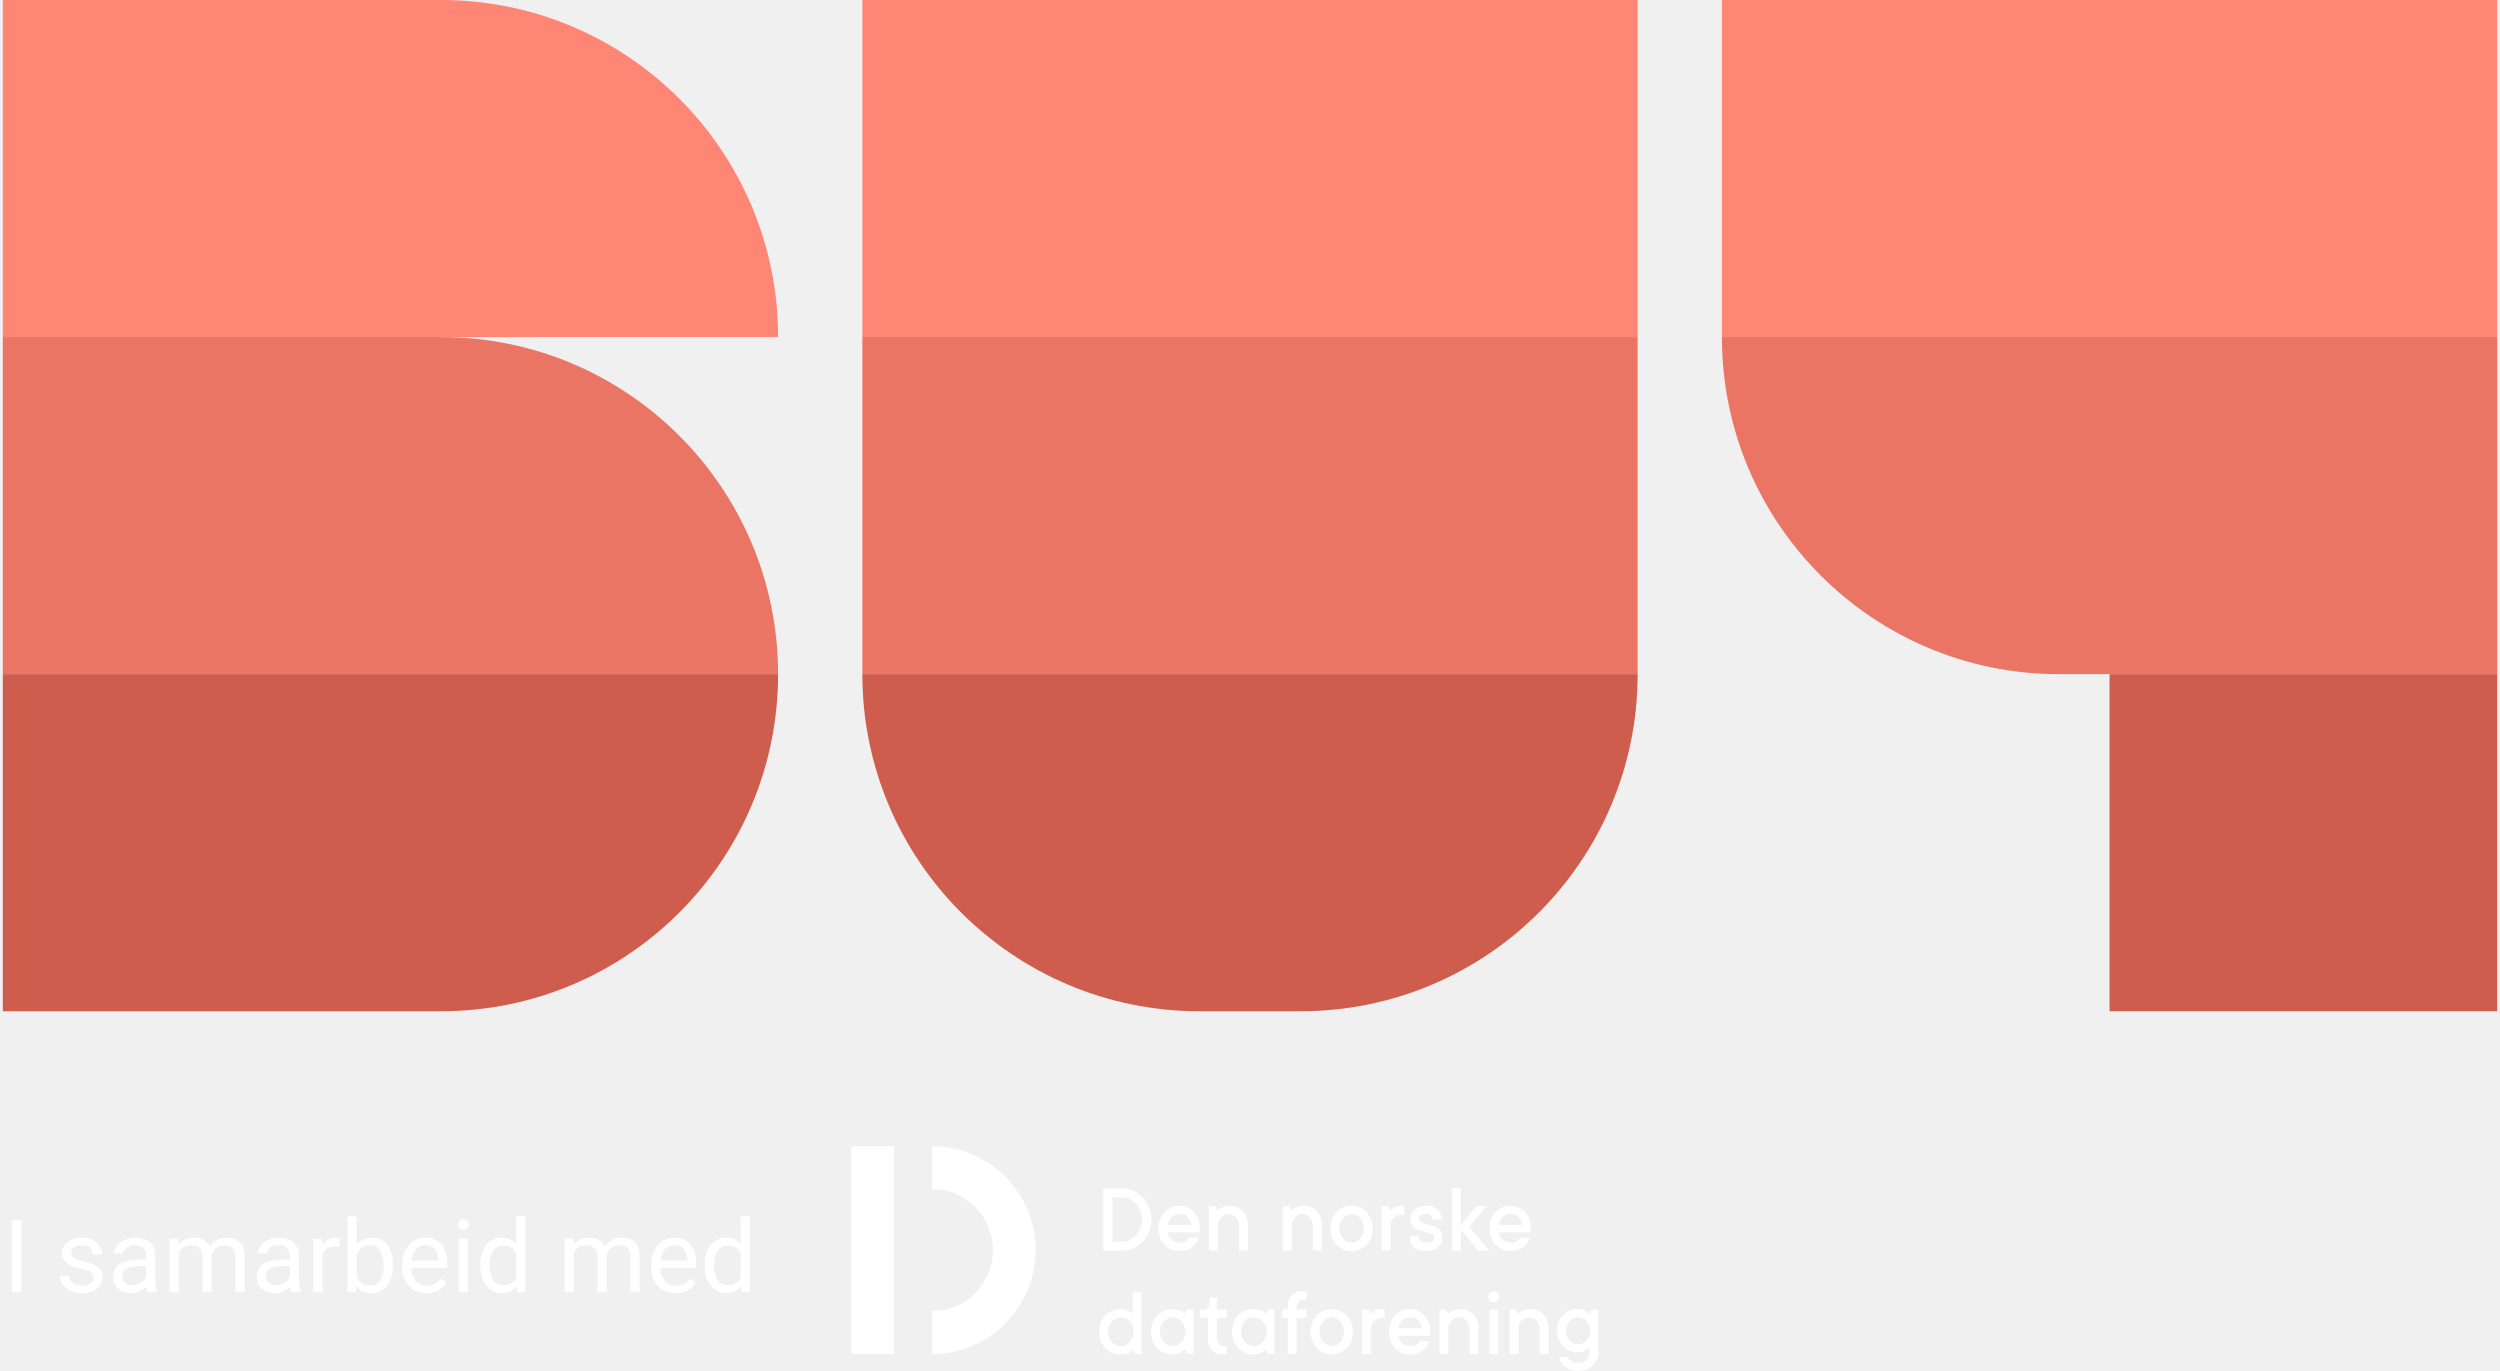
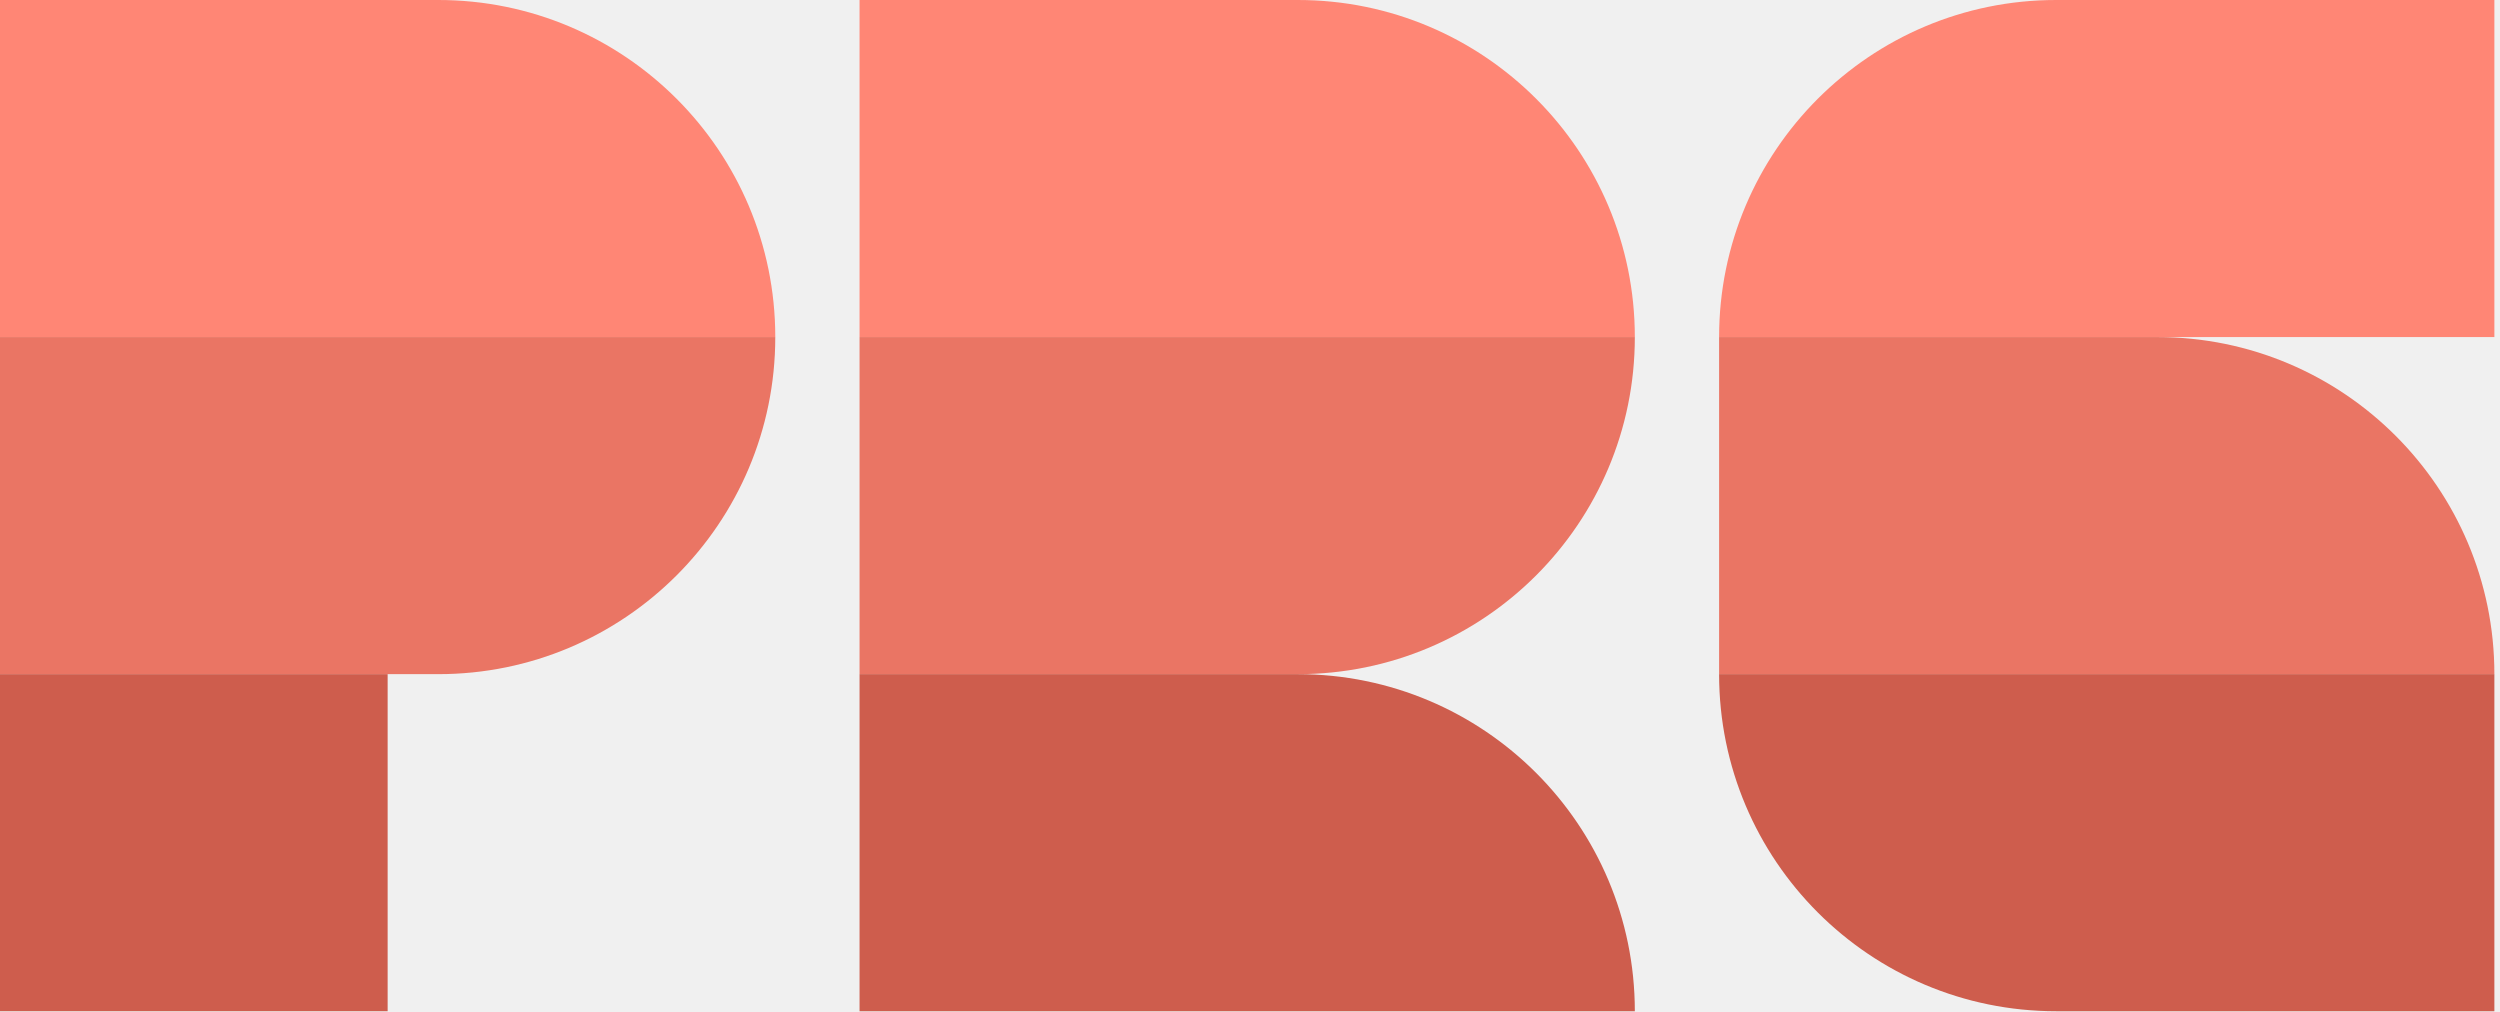
- <svg xmlns="http://www.w3.org/2000/svg" width="445" height="244" viewBox="0 0 445 244" fill="none">
-   <path d="M0.5 0H78.5C111.637 0 138.5 26.863 138.5 60H0.5V0Z" fill="#FF8675" />
-   <path d="M0.5 60H78.5C111.637 60 138.5 86.863 138.5 120H0.5V60Z" fill="#EA7564" />
-   <path d="M0.5 120H138.5C138.5 153.137 111.637 180 78.5 180H0.5V120Z" fill="#CE5D4D" />
-   <path d="M153.5 0H291.5V60H153.5V0Z" fill="#FF8675" />
-   <path d="M153.5 60H291.5V120H153.5V60Z" fill="#EA7564" />
-   <path d="M153.5 120H291.5C291.5 153.137 264.637 180 231.5 180H213.5C180.363 180 153.5 153.137 153.5 120Z" fill="#CE5D4D" />
-   <path d="M306.5 0H444.5V60H306.5V0Z" fill="#FF8675" />
-   <path d="M306.5 60H444.5V120H366.5C333.363 120 306.5 93.137 306.5 60Z" fill="#EA7564" />
-   <path d="M375.5 120H444.5V180H375.5V120Z" fill="#CE5D4D" />
-   <path d="M3.805 217.203V230H2.108V217.203H3.805ZM16.645 227.478C16.645 227.243 16.593 227.026 16.487 226.827C16.388 226.622 16.18 226.438 15.863 226.273C15.553 226.104 15.084 225.957 14.457 225.834C13.93 225.723 13.452 225.591 13.024 225.438C12.602 225.286 12.242 225.102 11.943 224.885C11.65 224.668 11.425 224.413 11.267 224.12C11.108 223.827 11.029 223.484 11.029 223.092C11.029 222.717 11.111 222.362 11.275 222.028C11.445 221.694 11.683 221.398 11.987 221.141C12.298 220.883 12.67 220.681 13.104 220.534C13.537 220.388 14.021 220.314 14.554 220.314C15.315 220.314 15.966 220.449 16.505 220.719C17.044 220.988 17.457 221.349 17.744 221.8C18.031 222.245 18.175 222.74 18.175 223.285H16.549C16.549 223.021 16.47 222.767 16.311 222.521C16.159 222.269 15.934 222.061 15.635 221.896C15.342 221.732 14.981 221.65 14.554 221.65C14.102 221.65 13.736 221.721 13.455 221.861C13.18 221.996 12.977 222.169 12.849 222.38C12.726 222.591 12.664 222.813 12.664 223.048C12.664 223.224 12.693 223.382 12.752 223.522C12.816 223.657 12.928 223.783 13.086 223.9C13.244 224.012 13.467 224.117 13.754 224.217C14.041 224.316 14.407 224.416 14.852 224.516C15.632 224.691 16.273 224.902 16.777 225.148C17.281 225.395 17.656 225.696 17.902 226.054C18.148 226.411 18.271 226.845 18.271 227.354C18.271 227.771 18.184 228.151 18.008 228.497C17.838 228.843 17.589 229.142 17.261 229.394C16.939 229.64 16.552 229.833 16.101 229.974C15.655 230.108 15.154 230.176 14.598 230.176C13.76 230.176 13.051 230.026 12.471 229.728C11.891 229.429 11.451 229.042 11.152 228.567C10.854 228.093 10.704 227.592 10.704 227.064H12.339C12.362 227.51 12.491 227.864 12.726 228.128C12.96 228.386 13.247 228.57 13.587 228.682C13.927 228.787 14.264 228.84 14.598 228.84C15.043 228.84 15.415 228.781 15.714 228.664C16.019 228.547 16.25 228.386 16.408 228.181C16.566 227.976 16.645 227.741 16.645 227.478ZM26.015 228.374V223.479C26.015 223.104 25.939 222.778 25.786 222.503C25.64 222.222 25.417 222.005 25.118 221.853C24.819 221.7 24.45 221.624 24.011 221.624C23.601 221.624 23.24 221.694 22.93 221.835C22.625 221.976 22.385 222.16 22.209 222.389C22.039 222.617 21.954 222.863 21.954 223.127H20.328C20.328 222.787 20.416 222.45 20.592 222.116C20.768 221.782 21.02 221.48 21.348 221.211C21.682 220.936 22.08 220.719 22.543 220.561C23.012 220.396 23.533 220.314 24.107 220.314C24.799 220.314 25.408 220.432 25.936 220.666C26.469 220.9 26.885 221.255 27.184 221.729C27.488 222.198 27.641 222.787 27.641 223.496V227.926C27.641 228.242 27.667 228.579 27.72 228.937C27.778 229.294 27.863 229.602 27.975 229.859V230H26.278C26.196 229.812 26.132 229.563 26.085 229.253C26.038 228.937 26.015 228.644 26.015 228.374ZM26.296 224.234L26.314 225.377H24.67C24.207 225.377 23.794 225.415 23.431 225.491C23.067 225.562 22.763 225.67 22.517 225.816C22.27 225.963 22.083 226.147 21.954 226.37C21.825 226.587 21.761 226.842 21.761 227.135C21.761 227.434 21.828 227.706 21.963 227.952C22.098 228.198 22.3 228.395 22.569 228.541C22.845 228.682 23.182 228.752 23.58 228.752C24.078 228.752 24.518 228.646 24.898 228.436C25.279 228.225 25.581 227.967 25.804 227.662C26.032 227.357 26.155 227.062 26.173 226.774L26.867 227.557C26.826 227.803 26.715 228.075 26.533 228.374C26.352 228.673 26.108 228.96 25.804 229.235C25.505 229.505 25.148 229.73 24.731 229.912C24.321 230.088 23.858 230.176 23.343 230.176C22.698 230.176 22.133 230.05 21.646 229.798C21.166 229.546 20.791 229.209 20.521 228.787C20.258 228.359 20.126 227.882 20.126 227.354C20.126 226.845 20.226 226.396 20.425 226.01C20.624 225.617 20.911 225.292 21.286 225.034C21.661 224.771 22.112 224.571 22.64 224.437C23.167 224.302 23.756 224.234 24.406 224.234H26.296ZM31.815 222.38V230H30.181V220.49H31.727L31.815 222.38ZM31.481 224.885L30.726 224.858C30.731 224.208 30.816 223.607 30.98 223.057C31.145 222.5 31.388 222.017 31.71 221.606C32.032 221.196 32.434 220.88 32.914 220.657C33.395 220.429 33.951 220.314 34.584 220.314C35.029 220.314 35.44 220.379 35.815 220.508C36.19 220.631 36.515 220.827 36.79 221.097C37.065 221.366 37.279 221.712 37.432 222.134C37.584 222.556 37.66 223.065 37.66 223.663V230H36.034V223.742C36.034 223.244 35.949 222.846 35.779 222.547C35.615 222.248 35.381 222.031 35.076 221.896C34.772 221.756 34.414 221.686 34.004 221.686C33.523 221.686 33.122 221.771 32.8 221.94C32.477 222.11 32.22 222.345 32.026 222.644C31.833 222.942 31.692 223.285 31.605 223.672C31.523 224.053 31.481 224.457 31.481 224.885ZM37.643 223.988L36.553 224.322C36.559 223.801 36.644 223.3 36.808 222.819C36.977 222.339 37.221 221.911 37.537 221.536C37.859 221.161 38.255 220.865 38.724 220.648C39.192 220.426 39.728 220.314 40.332 220.314C40.842 220.314 41.293 220.382 41.685 220.517C42.084 220.651 42.418 220.859 42.688 221.141C42.963 221.416 43.171 221.771 43.312 222.204C43.452 222.638 43.523 223.153 43.523 223.751V230H41.888V223.733C41.888 223.2 41.803 222.787 41.633 222.494C41.469 222.195 41.234 221.987 40.93 221.87C40.631 221.747 40.273 221.686 39.857 221.686C39.5 221.686 39.184 221.747 38.908 221.87C38.633 221.993 38.401 222.163 38.214 222.38C38.026 222.591 37.883 222.834 37.783 223.109C37.69 223.385 37.643 223.678 37.643 223.988ZM51.591 228.374V223.479C51.591 223.104 51.515 222.778 51.362 222.503C51.216 222.222 50.993 222.005 50.694 221.853C50.395 221.7 50.026 221.624 49.587 221.624C49.177 221.624 48.816 221.694 48.506 221.835C48.201 221.976 47.961 222.16 47.785 222.389C47.615 222.617 47.53 222.863 47.53 223.127H45.904C45.904 222.787 45.992 222.45 46.168 222.116C46.344 221.782 46.596 221.48 46.924 221.211C47.258 220.936 47.656 220.719 48.119 220.561C48.588 220.396 49.109 220.314 49.684 220.314C50.375 220.314 50.984 220.432 51.512 220.666C52.045 220.9 52.461 221.255 52.76 221.729C53.065 222.198 53.217 222.787 53.217 223.496V227.926C53.217 228.242 53.243 228.579 53.296 228.937C53.355 229.294 53.44 229.602 53.551 229.859V230H51.855C51.773 229.812 51.708 229.563 51.661 229.253C51.614 228.937 51.591 228.644 51.591 228.374ZM51.872 224.234L51.89 225.377H50.246C49.783 225.377 49.37 225.415 49.007 225.491C48.644 225.562 48.339 225.67 48.093 225.816C47.847 225.963 47.659 226.147 47.53 226.37C47.401 226.587 47.337 226.842 47.337 227.135C47.337 227.434 47.404 227.706 47.539 227.952C47.674 228.198 47.876 228.395 48.145 228.541C48.421 228.682 48.758 228.752 49.156 228.752C49.654 228.752 50.094 228.646 50.475 228.436C50.855 228.225 51.157 227.967 51.38 227.662C51.608 227.357 51.731 227.062 51.749 226.774L52.443 227.557C52.402 227.803 52.291 228.075 52.109 228.374C51.928 228.673 51.685 228.96 51.38 229.235C51.081 229.505 50.724 229.73 50.308 229.912C49.898 230.088 49.435 230.176 48.919 230.176C48.274 230.176 47.709 230.05 47.223 229.798C46.742 229.546 46.367 229.209 46.098 228.787C45.834 228.359 45.702 227.882 45.702 227.354C45.702 226.845 45.802 226.396 46.001 226.01C46.2 225.617 46.487 225.292 46.862 225.034C47.237 224.771 47.688 224.571 48.216 224.437C48.743 224.302 49.332 224.234 49.982 224.234H51.872ZM57.4 221.984V230H55.774V220.49H57.356L57.4 221.984ZM60.371 220.438L60.362 221.949C60.227 221.92 60.099 221.902 59.976 221.896C59.858 221.885 59.724 221.879 59.571 221.879C59.196 221.879 58.865 221.938 58.578 222.055C58.291 222.172 58.048 222.336 57.849 222.547C57.649 222.758 57.491 223.01 57.374 223.303C57.263 223.59 57.19 223.906 57.154 224.252L56.697 224.516C56.697 223.941 56.753 223.402 56.864 222.898C56.981 222.395 57.16 221.949 57.4 221.562C57.641 221.17 57.945 220.865 58.315 220.648C58.69 220.426 59.135 220.314 59.65 220.314C59.768 220.314 59.902 220.329 60.055 220.358C60.207 220.382 60.312 220.408 60.371 220.438ZM61.865 216.5H63.5V228.154L63.359 230H61.865V216.5ZM69.925 225.166V225.351C69.925 226.042 69.843 226.684 69.679 227.275C69.515 227.861 69.274 228.371 68.958 228.805C68.642 229.238 68.255 229.575 67.798 229.815C67.341 230.056 66.816 230.176 66.225 230.176C65.621 230.176 65.091 230.073 64.634 229.868C64.183 229.657 63.802 229.355 63.491 228.963C63.181 228.57 62.932 228.096 62.744 227.539C62.562 226.982 62.437 226.355 62.366 225.658V224.85C62.437 224.146 62.562 223.517 62.744 222.96C62.932 222.403 63.181 221.929 63.491 221.536C63.802 221.138 64.183 220.836 64.634 220.631C65.085 220.42 65.609 220.314 66.207 220.314C66.805 220.314 67.335 220.432 67.798 220.666C68.261 220.895 68.647 221.223 68.958 221.65C69.274 222.078 69.515 222.591 69.679 223.188C69.843 223.78 69.925 224.439 69.925 225.166ZM68.29 225.351V225.166C68.29 224.691 68.246 224.246 68.158 223.83C68.07 223.408 67.93 223.039 67.736 222.723C67.543 222.4 67.288 222.148 66.972 221.967C66.655 221.779 66.266 221.686 65.803 221.686C65.393 221.686 65.035 221.756 64.731 221.896C64.432 222.037 64.177 222.228 63.966 222.468C63.755 222.702 63.582 222.972 63.447 223.276C63.318 223.575 63.222 223.886 63.157 224.208V226.326C63.251 226.736 63.403 227.132 63.614 227.513C63.831 227.888 64.118 228.195 64.476 228.436C64.839 228.676 65.287 228.796 65.82 228.796C66.26 228.796 66.635 228.708 66.945 228.532C67.262 228.351 67.517 228.102 67.71 227.785C67.909 227.469 68.056 227.103 68.149 226.687C68.243 226.271 68.29 225.825 68.29 225.351ZM75.928 230.176C75.266 230.176 74.665 230.064 74.126 229.842C73.593 229.613 73.133 229.294 72.746 228.884C72.365 228.474 72.072 227.987 71.867 227.425C71.662 226.862 71.56 226.247 71.56 225.579V225.21C71.56 224.437 71.674 223.748 71.902 223.145C72.131 222.535 72.441 222.02 72.834 221.598C73.227 221.176 73.672 220.856 74.17 220.64C74.668 220.423 75.184 220.314 75.717 220.314C76.397 220.314 76.982 220.432 77.475 220.666C77.973 220.9 78.38 221.229 78.696 221.65C79.013 222.066 79.247 222.559 79.399 223.127C79.552 223.689 79.628 224.305 79.628 224.973V225.702H72.526V224.375H78.002V224.252C77.978 223.83 77.891 223.42 77.738 223.021C77.592 222.623 77.357 222.295 77.035 222.037C76.713 221.779 76.273 221.65 75.717 221.65C75.348 221.65 75.008 221.729 74.697 221.888C74.387 222.04 74.12 222.269 73.897 222.573C73.675 222.878 73.502 223.25 73.379 223.689C73.256 224.129 73.194 224.636 73.194 225.21V225.579C73.194 226.03 73.256 226.455 73.379 226.854C73.508 227.246 73.692 227.592 73.933 227.891C74.179 228.189 74.475 228.424 74.82 228.594C75.172 228.764 75.57 228.849 76.016 228.849C76.59 228.849 77.076 228.731 77.475 228.497C77.873 228.263 78.222 227.949 78.52 227.557L79.505 228.339C79.3 228.649 79.039 228.945 78.723 229.227C78.406 229.508 78.017 229.736 77.554 229.912C77.097 230.088 76.555 230.176 75.928 230.176ZM83.293 220.49V230H81.658V220.49H83.293ZM81.535 217.968C81.535 217.704 81.614 217.481 81.772 217.3C81.936 217.118 82.177 217.027 82.493 217.027C82.804 217.027 83.041 217.118 83.205 217.3C83.375 217.481 83.46 217.704 83.46 217.968C83.46 218.22 83.375 218.437 83.205 218.618C83.041 218.794 82.804 218.882 82.493 218.882C82.177 218.882 81.936 218.794 81.772 218.618C81.614 218.437 81.535 218.22 81.535 217.968ZM91.897 228.154V216.5H93.532V230H92.038L91.897 228.154ZM85.499 225.351V225.166C85.499 224.439 85.587 223.78 85.763 223.188C85.944 222.591 86.199 222.078 86.527 221.65C86.861 221.223 87.257 220.895 87.714 220.666C88.177 220.432 88.692 220.314 89.261 220.314C89.858 220.314 90.38 220.42 90.825 220.631C91.276 220.836 91.657 221.138 91.968 221.536C92.284 221.929 92.533 222.403 92.715 222.96C92.897 223.517 93.022 224.146 93.093 224.85V225.658C93.028 226.355 92.902 226.982 92.715 227.539C92.533 228.096 92.284 228.57 91.968 228.963C91.657 229.355 91.276 229.657 90.825 229.868C90.374 230.073 89.847 230.176 89.243 230.176C88.686 230.176 88.177 230.056 87.714 229.815C87.257 229.575 86.861 229.238 86.527 228.805C86.199 228.371 85.944 227.861 85.763 227.275C85.587 226.684 85.499 226.042 85.499 225.351ZM87.134 225.166V225.351C87.134 225.825 87.181 226.271 87.274 226.687C87.374 227.103 87.526 227.469 87.731 227.785C87.936 228.102 88.197 228.351 88.514 228.532C88.83 228.708 89.208 228.796 89.647 228.796C90.186 228.796 90.629 228.682 90.975 228.453C91.326 228.225 91.607 227.923 91.818 227.548C92.029 227.173 92.193 226.766 92.311 226.326V224.208C92.24 223.886 92.138 223.575 92.003 223.276C91.874 222.972 91.704 222.702 91.493 222.468C91.288 222.228 91.033 222.037 90.728 221.896C90.43 221.756 90.075 221.686 89.665 221.686C89.22 221.686 88.836 221.779 88.514 221.967C88.197 222.148 87.936 222.4 87.731 222.723C87.526 223.039 87.374 223.408 87.274 223.83C87.181 224.246 87.134 224.691 87.134 225.166ZM102.146 222.38V230H100.511V220.49H102.058L102.146 222.38ZM101.812 224.885L101.056 224.858C101.062 224.208 101.146 223.607 101.311 223.057C101.475 222.5 101.718 222.017 102.04 221.606C102.362 221.196 102.764 220.88 103.244 220.657C103.725 220.429 104.281 220.314 104.914 220.314C105.359 220.314 105.77 220.379 106.145 220.508C106.52 220.631 106.845 220.827 107.12 221.097C107.396 221.366 107.609 221.712 107.762 222.134C107.914 222.556 107.99 223.065 107.99 223.663V230H106.364V223.742C106.364 223.244 106.279 222.846 106.109 222.547C105.945 222.248 105.711 222.031 105.406 221.896C105.102 221.756 104.744 221.686 104.334 221.686C103.854 221.686 103.452 221.771 103.13 221.94C102.808 222.11 102.55 222.345 102.356 222.644C102.163 222.942 102.022 223.285 101.935 223.672C101.853 224.053 101.812 224.457 101.812 224.885ZM107.973 223.988L106.883 224.322C106.889 223.801 106.974 223.3 107.138 222.819C107.308 222.339 107.551 221.911 107.867 221.536C108.189 221.161 108.585 220.865 109.054 220.648C109.522 220.426 110.059 220.314 110.662 220.314C111.172 220.314 111.623 220.382 112.016 220.517C112.414 220.651 112.748 220.859 113.018 221.141C113.293 221.416 113.501 221.771 113.642 222.204C113.782 222.638 113.853 223.153 113.853 223.751V230H112.218V223.733C112.218 223.2 112.133 222.787 111.963 222.494C111.799 222.195 111.564 221.987 111.26 221.87C110.961 221.747 110.604 221.686 110.188 221.686C109.83 221.686 109.514 221.747 109.238 221.87C108.963 221.993 108.731 222.163 108.544 222.38C108.356 222.591 108.213 222.834 108.113 223.109C108.02 223.385 107.973 223.678 107.973 223.988ZM120.26 230.176C119.598 230.176 118.997 230.064 118.458 229.842C117.925 229.613 117.465 229.294 117.078 228.884C116.697 228.474 116.404 227.987 116.199 227.425C115.994 226.862 115.892 226.247 115.892 225.579V225.21C115.892 224.437 116.006 223.748 116.234 223.145C116.463 222.535 116.773 222.02 117.166 221.598C117.559 221.176 118.004 220.856 118.502 220.64C119 220.423 119.516 220.314 120.049 220.314C120.729 220.314 121.314 220.432 121.807 220.666C122.305 220.9 122.712 221.229 123.028 221.65C123.345 222.066 123.579 222.559 123.731 223.127C123.884 223.689 123.96 224.305 123.96 224.973V225.702H116.858V224.375H122.334V224.252C122.311 223.83 122.223 223.42 122.07 223.021C121.924 222.623 121.689 222.295 121.367 222.037C121.045 221.779 120.605 221.65 120.049 221.65C119.68 221.65 119.34 221.729 119.029 221.888C118.719 222.04 118.452 222.269 118.229 222.573C118.007 222.878 117.834 223.25 117.711 223.689C117.588 224.129 117.526 224.636 117.526 225.21V225.579C117.526 226.03 117.588 226.455 117.711 226.854C117.84 227.246 118.024 227.592 118.265 227.891C118.511 228.189 118.807 228.424 119.152 228.594C119.504 228.764 119.902 228.849 120.348 228.849C120.922 228.849 121.408 228.731 121.807 228.497C122.205 228.263 122.554 227.949 122.853 227.557L123.837 228.339C123.632 228.649 123.371 228.945 123.055 229.227C122.738 229.508 122.349 229.736 121.886 229.912C121.429 230.088 120.887 230.176 120.26 230.176ZM131.853 228.154V216.5H133.487V230H131.993L131.853 228.154ZM125.454 225.351V225.166C125.454 224.439 125.542 223.78 125.718 223.188C125.899 222.591 126.154 222.078 126.482 221.65C126.816 221.223 127.212 220.895 127.669 220.666C128.132 220.432 128.647 220.314 129.216 220.314C129.813 220.314 130.335 220.42 130.78 220.631C131.231 220.836 131.612 221.138 131.923 221.536C132.239 221.929 132.488 222.403 132.67 222.96C132.852 223.517 132.978 224.146 133.048 224.85V225.658C132.983 226.355 132.857 226.982 132.67 227.539C132.488 228.096 132.239 228.57 131.923 228.963C131.612 229.355 131.231 229.657 130.78 229.868C130.329 230.073 129.802 230.176 129.198 230.176C128.642 230.176 128.132 230.056 127.669 229.815C127.212 229.575 126.816 229.238 126.482 228.805C126.154 228.371 125.899 227.861 125.718 227.275C125.542 226.684 125.454 226.042 125.454 225.351ZM127.089 225.166V225.351C127.089 225.825 127.136 226.271 127.229 226.687C127.329 227.103 127.481 227.469 127.687 227.785C127.892 228.102 128.152 228.351 128.469 228.532C128.785 228.708 129.163 228.796 129.603 228.796C130.142 228.796 130.584 228.682 130.93 228.453C131.281 228.225 131.562 227.923 131.773 227.548C131.984 227.173 132.148 226.766 132.266 226.326V224.208C132.195 223.886 132.093 223.575 131.958 223.276C131.829 222.972 131.659 222.702 131.448 222.468C131.243 222.228 130.988 222.037 130.684 221.896C130.385 221.756 130.03 221.686 129.62 221.686C129.175 221.686 128.791 221.779 128.469 221.967C128.152 222.148 127.892 222.4 127.687 222.723C127.481 223.039 127.329 223.408 127.229 223.83C127.136 224.246 127.089 224.691 127.089 225.166Z" fill="white" />
-   <path d="M165.898 241.01V233.389C171.878 233.389 176.744 228.51 176.744 222.513C176.744 216.515 171.878 211.634 165.898 211.634V204.014C176.067 204.014 184.341 212.314 184.341 222.513C184.341 232.711 176.067 241.01 165.898 241.01Z" fill="white" />
-   <path d="M159.097 204H151.5V241.008H159.097V204Z" fill="white" />
-   <path d="M196.362 222.613V211.526H199.693C200.394 211.526 201.063 211.67 201.701 211.958C202.337 212.245 202.895 212.642 203.375 213.147C203.855 213.651 204.238 214.238 204.524 214.906C204.809 215.576 204.954 216.296 204.954 217.072C204.954 217.847 204.811 218.568 204.524 219.237C204.238 219.907 203.855 220.492 203.375 220.996C202.895 221.502 202.337 221.896 201.701 222.185C201.065 222.472 200.394 222.617 199.693 222.617H196.362V222.613ZM199.693 221.03C200.149 221.03 200.593 220.931 201.025 220.731C201.458 220.532 201.84 220.257 202.174 219.905C202.507 219.553 202.776 219.136 202.98 218.655C203.185 218.173 203.287 217.645 203.287 217.072C203.287 216.498 203.185 215.968 202.98 215.488C202.776 215.007 202.507 214.59 202.174 214.238C201.84 213.887 201.458 213.61 201.025 213.412C200.593 213.212 200.149 213.113 199.693 213.113H198.028V221.032H199.693V221.03Z" fill="white" />
-   <path d="M213.395 220.325C213.266 220.653 213.102 220.962 212.903 221.249C212.704 221.536 212.464 221.788 212.185 222.005C211.904 222.222 211.579 222.393 211.212 222.516C210.844 222.639 210.431 222.7 209.977 222.7C209.451 222.7 208.959 222.601 208.503 222.402C208.047 222.202 207.647 221.923 207.302 221.565C206.957 221.208 206.688 220.781 206.496 220.289C206.303 219.797 206.206 219.251 206.206 218.653C206.206 218.055 206.303 217.509 206.496 217.017C206.688 216.525 206.952 216.1 207.285 215.741C207.618 215.384 208.01 215.104 208.461 214.904C208.91 214.705 209.386 214.605 209.89 214.605C210.394 214.605 210.868 214.705 211.319 214.904C211.768 215.104 212.161 215.383 212.495 215.741C212.828 216.1 213.09 216.525 213.284 217.017C213.478 217.509 213.574 218.055 213.574 218.653C213.574 218.747 213.567 218.837 213.557 218.926C213.545 219.013 213.533 219.087 213.521 219.146C213.509 219.228 213.497 219.298 213.485 219.358H207.874C207.898 219.604 207.967 219.84 208.085 220.062C208.202 220.286 208.35 220.482 208.532 220.651C208.713 220.822 208.929 220.957 209.18 221.056C209.432 221.157 209.698 221.206 209.978 221.206C210.458 221.206 210.838 221.104 211.118 220.899C211.399 220.694 211.603 220.502 211.733 220.327H213.398L213.395 220.325ZM209.888 216.101C209.362 216.101 208.918 216.281 208.556 216.638C208.194 216.996 207.966 217.463 207.872 218.036H212.08C211.986 217.461 211.753 216.995 211.379 216.638C211.004 216.281 210.508 216.101 209.888 216.101Z" fill="white" />
-   <path d="M218.967 214.605C219.399 214.605 219.809 214.691 220.194 214.86C220.578 215.029 220.915 215.265 221.203 215.564C221.489 215.862 221.713 216.223 221.878 216.646C222.042 217.068 222.123 217.533 222.123 218.036V222.612H220.546V218.036C220.546 217.779 220.497 217.533 220.396 217.297C220.298 217.063 220.163 216.856 219.993 216.68C219.823 216.505 219.627 216.364 219.406 216.259C219.183 216.153 218.95 216.1 218.705 216.1C218.436 216.1 218.185 216.153 217.951 216.259C217.718 216.364 217.512 216.505 217.337 216.68C217.162 216.856 217.024 217.061 216.925 217.297C216.827 217.531 216.776 217.779 216.776 218.036V222.612H215.198V214.693H216.338L216.689 215.485C216.84 215.321 217.022 215.174 217.233 215.044C217.421 214.938 217.657 214.839 217.943 214.746C218.229 214.652 218.571 214.605 218.969 214.605H218.967Z" fill="white" />
-   <path d="M232.118 214.605C232.55 214.605 232.96 214.691 233.344 214.86C233.729 215.029 234.066 215.265 234.353 215.564C234.639 215.862 234.864 216.223 235.029 216.646C235.192 217.068 235.274 217.533 235.274 218.036V222.612H233.697V218.036C233.697 217.779 233.647 217.533 233.547 217.297C233.448 217.063 233.314 216.856 233.144 216.68C232.973 216.505 232.778 216.364 232.557 216.259C232.334 216.153 232.101 216.1 231.856 216.1C231.587 216.1 231.335 216.153 231.102 216.259C230.869 216.364 230.663 216.505 230.488 216.68C230.312 216.856 230.175 217.061 230.076 217.297C229.977 217.531 229.926 217.779 229.926 218.036V222.612H228.349V214.693H229.489L229.839 215.485C229.991 215.321 230.173 215.174 230.384 215.044C230.571 214.938 230.807 214.839 231.093 214.746C231.379 214.652 231.721 214.605 232.119 214.605H232.118Z" fill="white" />
-   <path d="M244.337 218.653C244.337 219.251 244.24 219.797 244.048 220.289C243.856 220.783 243.587 221.208 243.242 221.565C242.896 221.923 242.496 222.202 242.04 222.402C241.584 222.601 241.094 222.7 240.567 222.7C240.04 222.7 239.55 222.601 239.094 222.402C238.638 222.202 238.238 221.923 237.892 221.565C237.547 221.208 237.278 220.781 237.086 220.289C236.894 219.797 236.797 219.251 236.797 218.653C236.797 218.055 236.894 217.509 237.086 217.017C237.278 216.525 237.547 216.1 237.892 215.741C238.238 215.384 238.638 215.104 239.094 214.904C239.55 214.705 240.04 214.605 240.567 214.605C241.094 214.605 241.584 214.705 242.04 214.904C242.496 215.104 242.896 215.383 243.242 215.741C243.587 216.1 243.856 216.525 244.048 217.017C244.24 217.51 244.337 218.055 244.337 218.653ZM242.76 218.653C242.76 218.277 242.699 217.934 242.576 217.623C242.454 217.312 242.292 217.042 242.095 216.814C241.896 216.585 241.663 216.409 241.394 216.286C241.125 216.163 240.851 216.101 240.57 216.101C240.29 216.101 240.016 216.163 239.747 216.286C239.478 216.409 239.245 216.585 239.046 216.814C238.847 217.042 238.687 217.312 238.564 217.623C238.442 217.934 238.381 218.277 238.381 218.653C238.381 219.029 238.442 219.372 238.564 219.683C238.687 219.994 238.847 220.263 239.046 220.492C239.245 220.721 239.478 220.897 239.747 221.02C240.016 221.143 240.291 221.204 240.57 221.204C240.849 221.204 241.125 221.143 241.394 221.02C241.663 220.897 241.896 220.721 242.095 220.492C242.294 220.263 242.454 219.994 242.576 219.683C242.699 219.372 242.76 219.029 242.76 218.653Z" fill="white" />
-   <path d="M249.45 214.605C249.544 214.605 249.619 214.611 249.678 214.623C249.736 214.634 249.789 214.646 249.837 214.658C249.884 214.67 249.93 214.682 249.976 214.694V216.277C249.93 216.265 249.877 216.253 249.818 216.242C249.76 216.23 249.699 216.218 249.634 216.206C249.569 216.194 249.508 216.189 249.45 216.189C249.181 216.189 248.93 216.242 248.697 216.347C248.463 216.453 248.258 216.593 248.082 216.769C247.907 216.945 247.769 217.15 247.671 217.386C247.572 217.62 247.521 217.867 247.521 218.125V222.613H245.944V214.694H247.084L247.434 215.487C247.574 215.323 247.744 215.176 247.943 215.046C248.106 214.94 248.314 214.841 248.566 214.747C248.817 214.653 249.112 214.607 249.45 214.607V214.605Z" fill="white" />
-   <path d="M252.457 220.062C252.503 220.414 252.637 220.692 252.86 220.897C253.081 221.102 253.415 221.205 253.859 221.205C254.35 221.205 254.706 221.111 254.929 220.923C255.15 220.735 255.262 220.506 255.262 220.236C255.262 220.002 255.157 219.823 254.948 219.7C254.738 219.577 254.476 219.475 254.167 219.393C253.857 219.311 253.52 219.225 253.158 219.138C252.795 219.051 252.458 218.925 252.149 218.759C251.839 218.595 251.579 218.375 251.368 218.1C251.157 217.825 251.053 217.451 251.053 216.983C251.053 216.655 251.118 216.348 251.245 216.059C251.373 215.772 251.555 215.519 251.788 215.302C252.021 215.086 252.305 214.915 252.639 214.792C252.972 214.669 253.348 214.607 253.77 214.607C254.694 214.607 255.395 214.831 255.875 215.277C256.355 215.723 256.617 216.322 256.664 217.072H255.087C255.041 216.802 254.908 216.573 254.692 216.385C254.476 216.197 254.168 216.103 253.772 216.103C253.375 216.103 253.071 216.194 252.86 216.377C252.649 216.559 252.545 216.761 252.545 216.983C252.545 217.217 252.651 217.396 252.86 217.519C253.069 217.642 253.331 217.745 253.641 217.827C253.951 217.909 254.287 217.994 254.65 218.081C255.012 218.168 255.349 218.295 255.659 218.46C255.968 218.626 256.229 218.844 256.44 219.119C256.651 219.394 256.754 219.768 256.754 220.236C256.754 220.94 256.503 221.527 256.001 221.995C255.497 222.465 254.784 222.699 253.862 222.699C252.892 222.699 252.164 222.47 251.679 222.012C251.194 221.555 250.929 220.904 250.881 220.059H252.458L252.457 220.062Z" fill="white" />
-   <path d="M263.116 222.613L260.048 218.829V222.613H258.471V211.526H260.048V218.125L262.766 214.694H264.607L261.539 218.39L265.046 222.613H263.118H263.116Z" fill="white" />
-   <path d="M272.326 220.325C272.197 220.653 272.033 220.962 271.834 221.249C271.635 221.536 271.395 221.788 271.116 222.005C270.836 222.222 270.511 222.393 270.143 222.516C269.776 222.639 269.362 222.7 268.908 222.7C268.382 222.7 267.89 222.601 267.434 222.402C266.978 222.202 266.579 221.923 266.233 221.565C265.888 221.208 265.619 220.781 265.427 220.289C265.234 219.797 265.137 219.251 265.137 218.653C265.137 218.055 265.234 217.509 265.427 217.017C265.619 216.525 265.883 216.1 266.216 215.741C266.55 215.384 266.941 215.104 267.392 214.904C267.841 214.705 268.317 214.605 268.821 214.605C269.325 214.605 269.799 214.705 270.25 214.904C270.699 215.104 271.092 215.383 271.426 215.741C271.759 216.1 272.021 216.525 272.215 217.017C272.408 217.51 272.505 218.055 272.505 218.653C272.505 218.747 272.498 218.837 272.488 218.926C272.476 219.013 272.464 219.087 272.452 219.146C272.44 219.228 272.428 219.298 272.416 219.358H266.805C266.829 219.604 266.898 219.84 267.016 220.062C267.133 220.286 267.281 220.482 267.463 220.651C267.644 220.822 267.86 220.957 268.112 221.056C268.363 221.157 268.629 221.206 268.91 221.206C269.389 221.206 269.769 221.104 270.05 220.899C270.33 220.694 270.534 220.502 270.664 220.327H272.329L272.326 220.325ZM268.819 216.101C268.294 216.101 267.85 216.281 267.487 216.638C267.125 216.996 266.897 217.463 266.803 218.036H271.011C270.917 217.461 270.684 216.995 270.31 216.638C269.936 216.281 269.439 216.101 268.819 216.101Z" fill="white" />
-   <path d="M199.43 241.097C198.904 241.097 198.412 240.998 197.956 240.798C197.5 240.598 197.1 240.32 196.755 239.961C196.41 239.604 196.141 239.177 195.948 238.685C195.756 238.193 195.659 237.647 195.659 237.049C195.659 236.452 195.756 235.905 195.948 235.413C196.141 234.92 196.41 234.496 196.755 234.137C197.1 233.781 197.5 233.5 197.956 233.301C198.412 233.101 198.902 233.002 199.43 233.002C199.804 233.002 200.125 233.048 200.394 233.142C200.663 233.236 200.891 233.335 201.078 233.441C201.289 233.57 201.47 233.716 201.623 233.881V229.921H203.2V241.008H202.06L201.71 240.215C201.558 240.379 201.376 240.526 201.167 240.654C200.98 240.772 200.743 240.875 200.457 240.962C200.171 241.051 199.829 241.093 199.431 241.093L199.43 241.097ZM199.518 234.498C199.213 234.498 198.924 234.559 198.65 234.682C198.376 234.805 198.133 234.981 197.922 235.21C197.711 235.439 197.544 235.709 197.422 236.019C197.299 236.33 197.238 236.674 197.238 237.049C197.238 237.425 197.299 237.768 197.422 238.079C197.544 238.39 197.711 238.66 197.922 238.889C198.133 239.117 198.375 239.293 198.65 239.416C198.924 239.539 199.213 239.601 199.518 239.601C199.823 239.601 200.11 239.539 200.386 239.416C200.66 239.293 200.903 239.117 201.114 238.889C201.325 238.66 201.492 238.39 201.614 238.079C201.737 237.768 201.798 237.425 201.798 237.049C201.798 236.674 201.737 236.33 201.614 236.019C201.492 235.709 201.325 235.439 201.114 235.21C200.903 234.981 200.661 234.805 200.386 234.682C200.11 234.559 199.821 234.498 199.518 234.498Z" fill="white" />
-   <path d="M211.275 241.01L210.925 240.217C210.773 240.381 210.591 240.528 210.382 240.656C210.195 240.774 209.958 240.876 209.672 240.963C209.386 241.052 209.045 241.095 208.646 241.095C208.121 241.095 207.629 240.996 207.173 240.796C206.717 240.596 206.317 240.318 205.972 239.959C205.626 239.602 205.357 239.175 205.165 238.684C204.973 238.192 204.876 237.645 204.876 237.047C204.876 236.45 204.973 235.903 205.165 235.411C205.357 234.92 205.626 234.494 205.972 234.136C206.317 233.779 206.717 233.499 207.173 233.299C207.629 233.099 208.119 233 208.646 233C209.043 233 209.386 233.046 209.672 233.14C209.958 233.234 210.195 233.333 210.382 233.439C210.593 233.569 210.773 233.714 210.925 233.88L211.275 233.087H212.415V241.006H211.275V241.01ZM206.453 237.049C206.453 237.425 206.514 237.768 206.637 238.079C206.759 238.39 206.926 238.66 207.137 238.888C207.348 239.117 207.59 239.293 207.865 239.416C208.139 239.539 208.429 239.601 208.733 239.601C209.038 239.601 209.325 239.539 209.601 239.416C209.875 239.293 210.118 239.117 210.329 238.888C210.54 238.66 210.707 238.39 210.829 238.079C210.952 237.768 211.013 237.425 211.013 237.049C211.013 236.673 210.952 236.33 210.829 236.019C210.707 235.709 210.54 235.439 210.329 235.21C210.118 234.981 209.877 234.805 209.601 234.682C209.325 234.559 209.036 234.498 208.733 234.498C208.43 234.498 208.139 234.559 207.865 234.682C207.591 234.805 207.348 234.981 207.137 235.21C206.926 235.439 206.759 235.709 206.637 236.019C206.514 236.33 206.453 236.673 206.453 237.049Z" fill="white" />
-   <path d="M216.621 238.37C216.621 238.722 216.738 239.015 216.972 239.249C217.205 239.483 217.497 239.601 217.848 239.601C217.906 239.601 217.967 239.598 218.032 239.593C218.096 239.588 218.157 239.577 218.215 239.565C218.273 239.553 218.326 239.536 218.374 239.512V240.921C218.304 240.957 218.222 240.986 218.129 241.008C217.953 241.066 217.742 241.095 217.497 241.095C217.147 241.095 216.822 241.031 216.524 240.903C216.226 240.774 215.966 240.592 215.743 240.358C215.52 240.124 215.348 239.839 215.226 239.504C215.103 239.169 215.042 238.792 215.042 238.368V234.585H213.64V233.089H214.254C214.559 233.089 214.809 232.99 215.008 232.79C215.207 232.591 215.306 232.34 215.306 232.034V230.979H216.621V233.091H218.374V234.587H216.621V238.37Z" fill="white" />
-   <path d="M225.703 241.01L225.353 240.217C225.201 240.381 225.019 240.528 224.81 240.656C224.623 240.774 224.386 240.876 224.101 240.963C223.815 241.052 223.473 241.095 223.075 241.095C222.549 241.095 222.057 240.996 221.601 240.796C221.145 240.596 220.745 240.318 220.4 239.959C220.055 239.602 219.786 239.175 219.593 238.684C219.401 238.192 219.304 237.645 219.304 237.047C219.304 236.45 219.401 235.903 219.593 235.411C219.786 234.92 220.055 234.494 220.4 234.136C220.745 233.779 221.145 233.499 221.601 233.299C222.057 233.099 222.547 233 223.075 233C223.471 233 223.815 233.046 224.101 233.14C224.386 233.234 224.623 233.333 224.81 233.439C225.021 233.569 225.201 233.714 225.353 233.88L225.703 233.087H226.843V241.006H225.703V241.01ZM220.881 237.049C220.881 237.425 220.943 237.768 221.065 238.079C221.188 238.39 221.354 238.66 221.565 238.888C221.776 239.117 222.018 239.293 222.294 239.416C222.568 239.539 222.857 239.601 223.161 239.601C223.466 239.601 223.753 239.539 224.029 239.416C224.303 239.293 224.546 239.117 224.757 238.888C224.968 238.66 225.135 238.39 225.258 238.079C225.38 237.768 225.441 237.425 225.441 237.049C225.441 236.673 225.38 236.33 225.258 236.019C225.135 235.709 224.968 235.439 224.757 235.21C224.546 234.981 224.305 234.805 224.029 234.682C223.753 234.559 223.464 234.498 223.161 234.498C222.859 234.498 222.568 234.559 222.294 234.682C222.02 234.805 221.776 234.981 221.565 235.21C221.354 235.439 221.188 235.709 221.065 236.019C220.943 236.33 220.881 236.673 220.881 237.049Z" fill="white" />
-   <path d="M232.562 234.587H230.808V241.01H229.23V234.587H228.266V233.091H229.23V232.563C229.23 232.141 229.292 231.762 229.414 231.428C229.537 231.093 229.708 230.809 229.931 230.574C230.153 230.34 230.413 230.157 230.712 230.029C231.01 229.899 231.335 229.836 231.686 229.836C231.813 229.836 231.931 229.844 232.036 229.862C232.141 229.879 232.235 229.899 232.317 229.923C232.41 229.959 232.492 229.988 232.562 230.012V231.419C232.514 231.407 232.461 231.395 232.404 231.383C232.346 231.371 232.284 231.359 232.22 231.347C232.155 231.335 232.094 231.33 232.036 231.33C231.686 231.33 231.393 231.448 231.16 231.682C230.927 231.916 230.809 232.21 230.809 232.562V233.089H232.563V234.585L232.562 234.587Z" fill="white" />
-   <path d="M240.829 237.049C240.829 237.647 240.732 238.194 240.54 238.685C240.348 239.179 240.079 239.604 239.733 239.961C239.388 240.32 238.988 240.598 238.532 240.798C238.076 240.998 237.586 241.097 237.059 241.097C236.531 241.097 236.041 240.998 235.585 240.798C235.129 240.598 234.729 240.32 234.384 239.961C234.039 239.604 233.77 239.177 233.578 238.685C233.385 238.194 233.288 237.647 233.288 237.049C233.288 236.452 233.385 235.905 233.578 235.413C233.77 234.92 234.039 234.496 234.384 234.138C234.729 233.781 235.129 233.501 235.585 233.301C236.041 233.101 236.531 233.002 237.059 233.002C237.586 233.002 238.076 233.101 238.532 233.301C238.988 233.501 239.388 233.779 239.733 234.138C240.079 234.496 240.348 234.922 240.54 235.413C240.732 235.907 240.829 236.452 240.829 237.049ZM239.252 237.049C239.252 236.674 239.191 236.33 239.068 236.02C238.946 235.709 238.784 235.439 238.587 235.21C238.388 234.981 238.154 234.805 237.886 234.682C237.617 234.559 237.343 234.498 237.062 234.498C236.781 234.498 236.507 234.559 236.239 234.682C235.97 234.805 235.737 234.981 235.538 235.21C235.339 235.439 235.179 235.709 235.056 236.02C234.934 236.33 234.872 236.674 234.872 237.049C234.872 237.425 234.934 237.768 235.056 238.079C235.179 238.39 235.339 238.66 235.538 238.889C235.737 239.118 235.97 239.293 236.239 239.416C236.507 239.539 236.783 239.601 237.062 239.601C237.341 239.601 237.617 239.539 237.886 239.416C238.154 239.293 238.388 239.118 238.587 238.889C238.786 238.66 238.946 238.39 239.068 238.079C239.191 237.768 239.252 237.425 239.252 237.049Z" fill="white" />
-   <path d="M245.942 233.002C246.036 233.002 246.11 233.007 246.17 233.019C246.228 233.031 246.281 233.043 246.328 233.055C246.376 233.067 246.422 233.079 246.468 233.091V234.674C246.422 234.662 246.369 234.65 246.309 234.638C246.252 234.626 246.19 234.614 246.126 234.602C246.061 234.59 246 234.585 245.942 234.585C245.673 234.585 245.421 234.638 245.188 234.744C244.955 234.85 244.749 234.99 244.574 235.166C244.399 235.342 244.261 235.547 244.162 235.782C244.064 236.016 244.013 236.264 244.013 236.522V241.01H242.435V233.091H243.575L243.926 233.883C244.065 233.719 244.235 233.572 244.434 233.443C244.598 233.337 244.805 233.238 245.057 233.144C245.309 233.05 245.603 233.004 245.942 233.004V233.002Z" fill="white" />
-   <path d="M254.427 238.721C254.298 239.049 254.134 239.358 253.935 239.645C253.736 239.932 253.496 240.185 253.217 240.402C252.936 240.619 252.611 240.79 252.244 240.912C251.876 241.035 251.463 241.097 251.009 241.097C250.483 241.097 249.991 240.998 249.535 240.798C249.079 240.598 248.679 240.32 248.334 239.961C247.989 239.604 247.72 239.177 247.528 238.685C247.335 238.194 247.238 237.647 247.238 237.049C247.238 236.452 247.335 235.905 247.528 235.413C247.72 234.92 247.984 234.496 248.317 234.138C248.65 233.781 249.042 233.501 249.493 233.301C249.942 233.101 250.418 233.002 250.922 233.002C251.426 233.002 251.9 233.101 252.351 233.301C252.8 233.501 253.193 233.779 253.527 234.138C253.86 234.496 254.122 234.922 254.316 235.413C254.509 235.907 254.606 236.452 254.606 237.049C254.606 237.143 254.599 237.234 254.589 237.323C254.577 237.41 254.565 237.483 254.553 237.543C254.541 237.625 254.529 237.695 254.517 237.755H248.906C248.93 238.001 248.999 238.236 249.117 238.458C249.234 238.682 249.382 238.878 249.564 239.048C249.745 239.218 249.961 239.353 250.212 239.452C250.464 239.553 250.73 239.603 251.01 239.603C251.49 239.603 251.87 239.5 252.15 239.295C252.431 239.09 252.635 238.899 252.765 238.723H254.43L254.427 238.721ZM250.92 234.498C250.394 234.498 249.95 234.677 249.588 235.034C249.226 235.393 248.998 235.859 248.904 236.433H253.112C253.018 235.857 252.785 235.391 252.411 235.034C252.036 234.677 251.54 234.498 250.92 234.498Z" fill="white" />
-   <path d="M259.999 233.002C260.431 233.002 260.841 233.087 261.226 233.256C261.612 233.427 261.947 233.661 262.235 233.96C262.521 234.259 262.745 234.619 262.91 235.043C263.074 235.465 263.155 235.929 263.155 236.433V241.008H261.578V236.433C261.578 236.175 261.529 235.929 261.428 235.693C261.33 235.459 261.195 235.253 261.025 235.077C260.855 234.901 260.659 234.761 260.438 234.655C260.215 234.549 259.982 234.496 259.737 234.496C259.468 234.496 259.216 234.549 258.983 234.655C258.75 234.761 258.544 234.901 258.369 235.077C258.194 235.253 258.056 235.458 257.957 235.693C257.859 235.927 257.808 236.175 257.808 236.433V241.008H256.23V233.089H257.37L257.721 233.881C257.872 233.718 258.054 233.571 258.265 233.441C258.453 233.335 258.689 233.236 258.975 233.142C259.261 233.048 259.603 233.002 260.001 233.002H259.999Z" fill="white" />
-   <path d="M265.878 231.858C265.609 231.858 265.381 231.764 265.194 231.576C265.007 231.388 264.913 231.159 264.913 230.889C264.913 230.619 265.007 230.391 265.194 230.203C265.381 230.015 265.609 229.921 265.878 229.921C266.147 229.921 266.375 230.015 266.562 230.203C266.749 230.391 266.843 230.619 266.843 230.889C266.843 231.159 266.749 231.388 266.562 231.576C266.375 231.764 266.147 231.858 265.878 231.858ZM266.667 241.01H265.09V233.091H266.667V241.01Z" fill="white" />
-   <path d="M272.486 233.002C272.918 233.002 273.328 233.087 273.713 233.256C274.097 233.425 274.434 233.661 274.722 233.96C275.008 234.259 275.232 234.619 275.397 235.043C275.56 235.465 275.642 235.929 275.642 236.433V241.008H274.065V236.433C274.065 236.175 274.016 235.929 273.915 235.693C273.817 235.459 273.682 235.253 273.512 235.077C273.342 234.901 273.146 234.761 272.925 234.655C272.702 234.549 272.469 234.496 272.224 234.496C271.955 234.496 271.703 234.549 271.47 234.655C271.237 234.761 271.031 234.901 270.856 235.077C270.681 235.253 270.543 235.458 270.444 235.693C270.346 235.927 270.295 236.175 270.295 236.433V241.008H268.717V233.089H269.857L270.208 233.881C270.359 233.718 270.541 233.571 270.752 233.441C270.939 233.335 271.176 233.236 271.462 233.142C271.748 233.048 272.09 233.002 272.488 233.002H272.486Z" fill="white" />
-   <path d="M284.498 233.091V240.658C284.498 241.14 284.413 241.586 284.245 241.995C284.075 242.405 283.835 242.761 283.527 243.059C283.217 243.358 282.839 243.591 282.395 243.754C281.951 243.918 281.454 244 280.905 244C280.425 244 279.993 243.932 279.608 243.799C279.222 243.664 278.887 243.485 278.599 243.263C278.314 243.039 278.075 242.779 277.89 242.479C277.703 242.18 277.568 241.866 277.487 241.538H279.064C279.193 241.808 279.399 242.052 279.687 242.269C279.973 242.486 280.379 242.595 280.905 242.595C281.524 242.595 282.016 242.416 282.378 242.059C282.741 241.7 282.921 241.234 282.921 240.66V239.868C282.77 240.031 282.588 240.178 282.378 240.308C282.191 240.426 281.963 240.528 281.694 240.616C281.426 240.703 281.104 240.747 280.73 240.747C280.25 240.747 279.792 240.648 279.353 240.448C278.914 240.248 278.531 239.975 278.205 239.63C277.878 239.283 277.618 238.877 277.424 238.407C277.232 237.938 277.135 237.427 277.135 236.875C277.135 236.324 277.232 235.813 277.424 235.344C277.616 234.874 277.876 234.466 278.205 234.121C278.531 233.774 278.914 233.503 279.353 233.303C279.792 233.103 280.25 233.004 280.73 233.004C281.126 233.004 281.468 233.05 281.756 233.144C282.041 233.238 282.278 233.337 282.465 233.443C282.676 233.573 282.856 233.718 283.01 233.883L283.36 233.091H284.5H284.498ZM280.922 239.251C281.203 239.251 281.473 239.19 281.737 239.067C282.001 238.944 282.23 238.773 282.429 238.556C282.628 238.339 282.788 238.086 282.911 237.799C283.033 237.512 283.095 237.205 283.095 236.875C283.095 236.546 283.033 236.238 282.911 235.952C282.788 235.665 282.627 235.412 282.429 235.195C282.23 234.978 281.997 234.807 281.728 234.684C281.46 234.561 281.186 234.5 280.905 234.5C280.624 234.5 280.35 234.561 280.081 234.684C279.813 234.807 279.579 234.978 279.38 235.195C279.181 235.412 279.021 235.665 278.899 235.952C278.776 236.238 278.715 236.548 278.715 236.875C278.715 237.203 278.776 237.512 278.899 237.799C279.021 238.086 279.185 238.339 279.389 238.556C279.593 238.773 279.828 238.944 280.09 239.067C280.354 239.19 280.631 239.251 280.924 239.251H280.922Z" fill="white" />
+ <svg xmlns="http://www.w3.org/2000/svg" width="445" height="180" viewBox="0 0 445 180" fill="none">
+   <path d="M0 0H78C111.137 0 138 26.863 138 60H0V0Z" fill="#FF8675" />
+   <path d="M0 60H138C138 93.137 111.137 120 78 120H0V60Z" fill="#EA7564" />
+   <path d="M0 120H69V180H0V120Z" fill="#CE5D4D" />
+   <path d="M153 0H231C264.137 0 291 26.863 291 60H153V0Z" fill="#FF8675" />
+   <path d="M153 60H291C291 93.137 264.137 120 231 120H153V60Z" fill="#EA7564" />
+   <path d="M153 120H231C264.137 120 291 146.863 291 180H153V120Z" fill="#CE5D4D" />
+   <path d="M306 60C306 26.863 332.863 0 366 0H444V60H306Z" fill="#FF8675" />
+   <path d="M306 60H384C417.137 60 444 86.863 444 120H306V60Z" fill="#EA7564" />
+   <path d="M306 120H444V180H366C332.863 180 306 153.137 306 120Z" fill="#CE5D4D" />
</svg>
